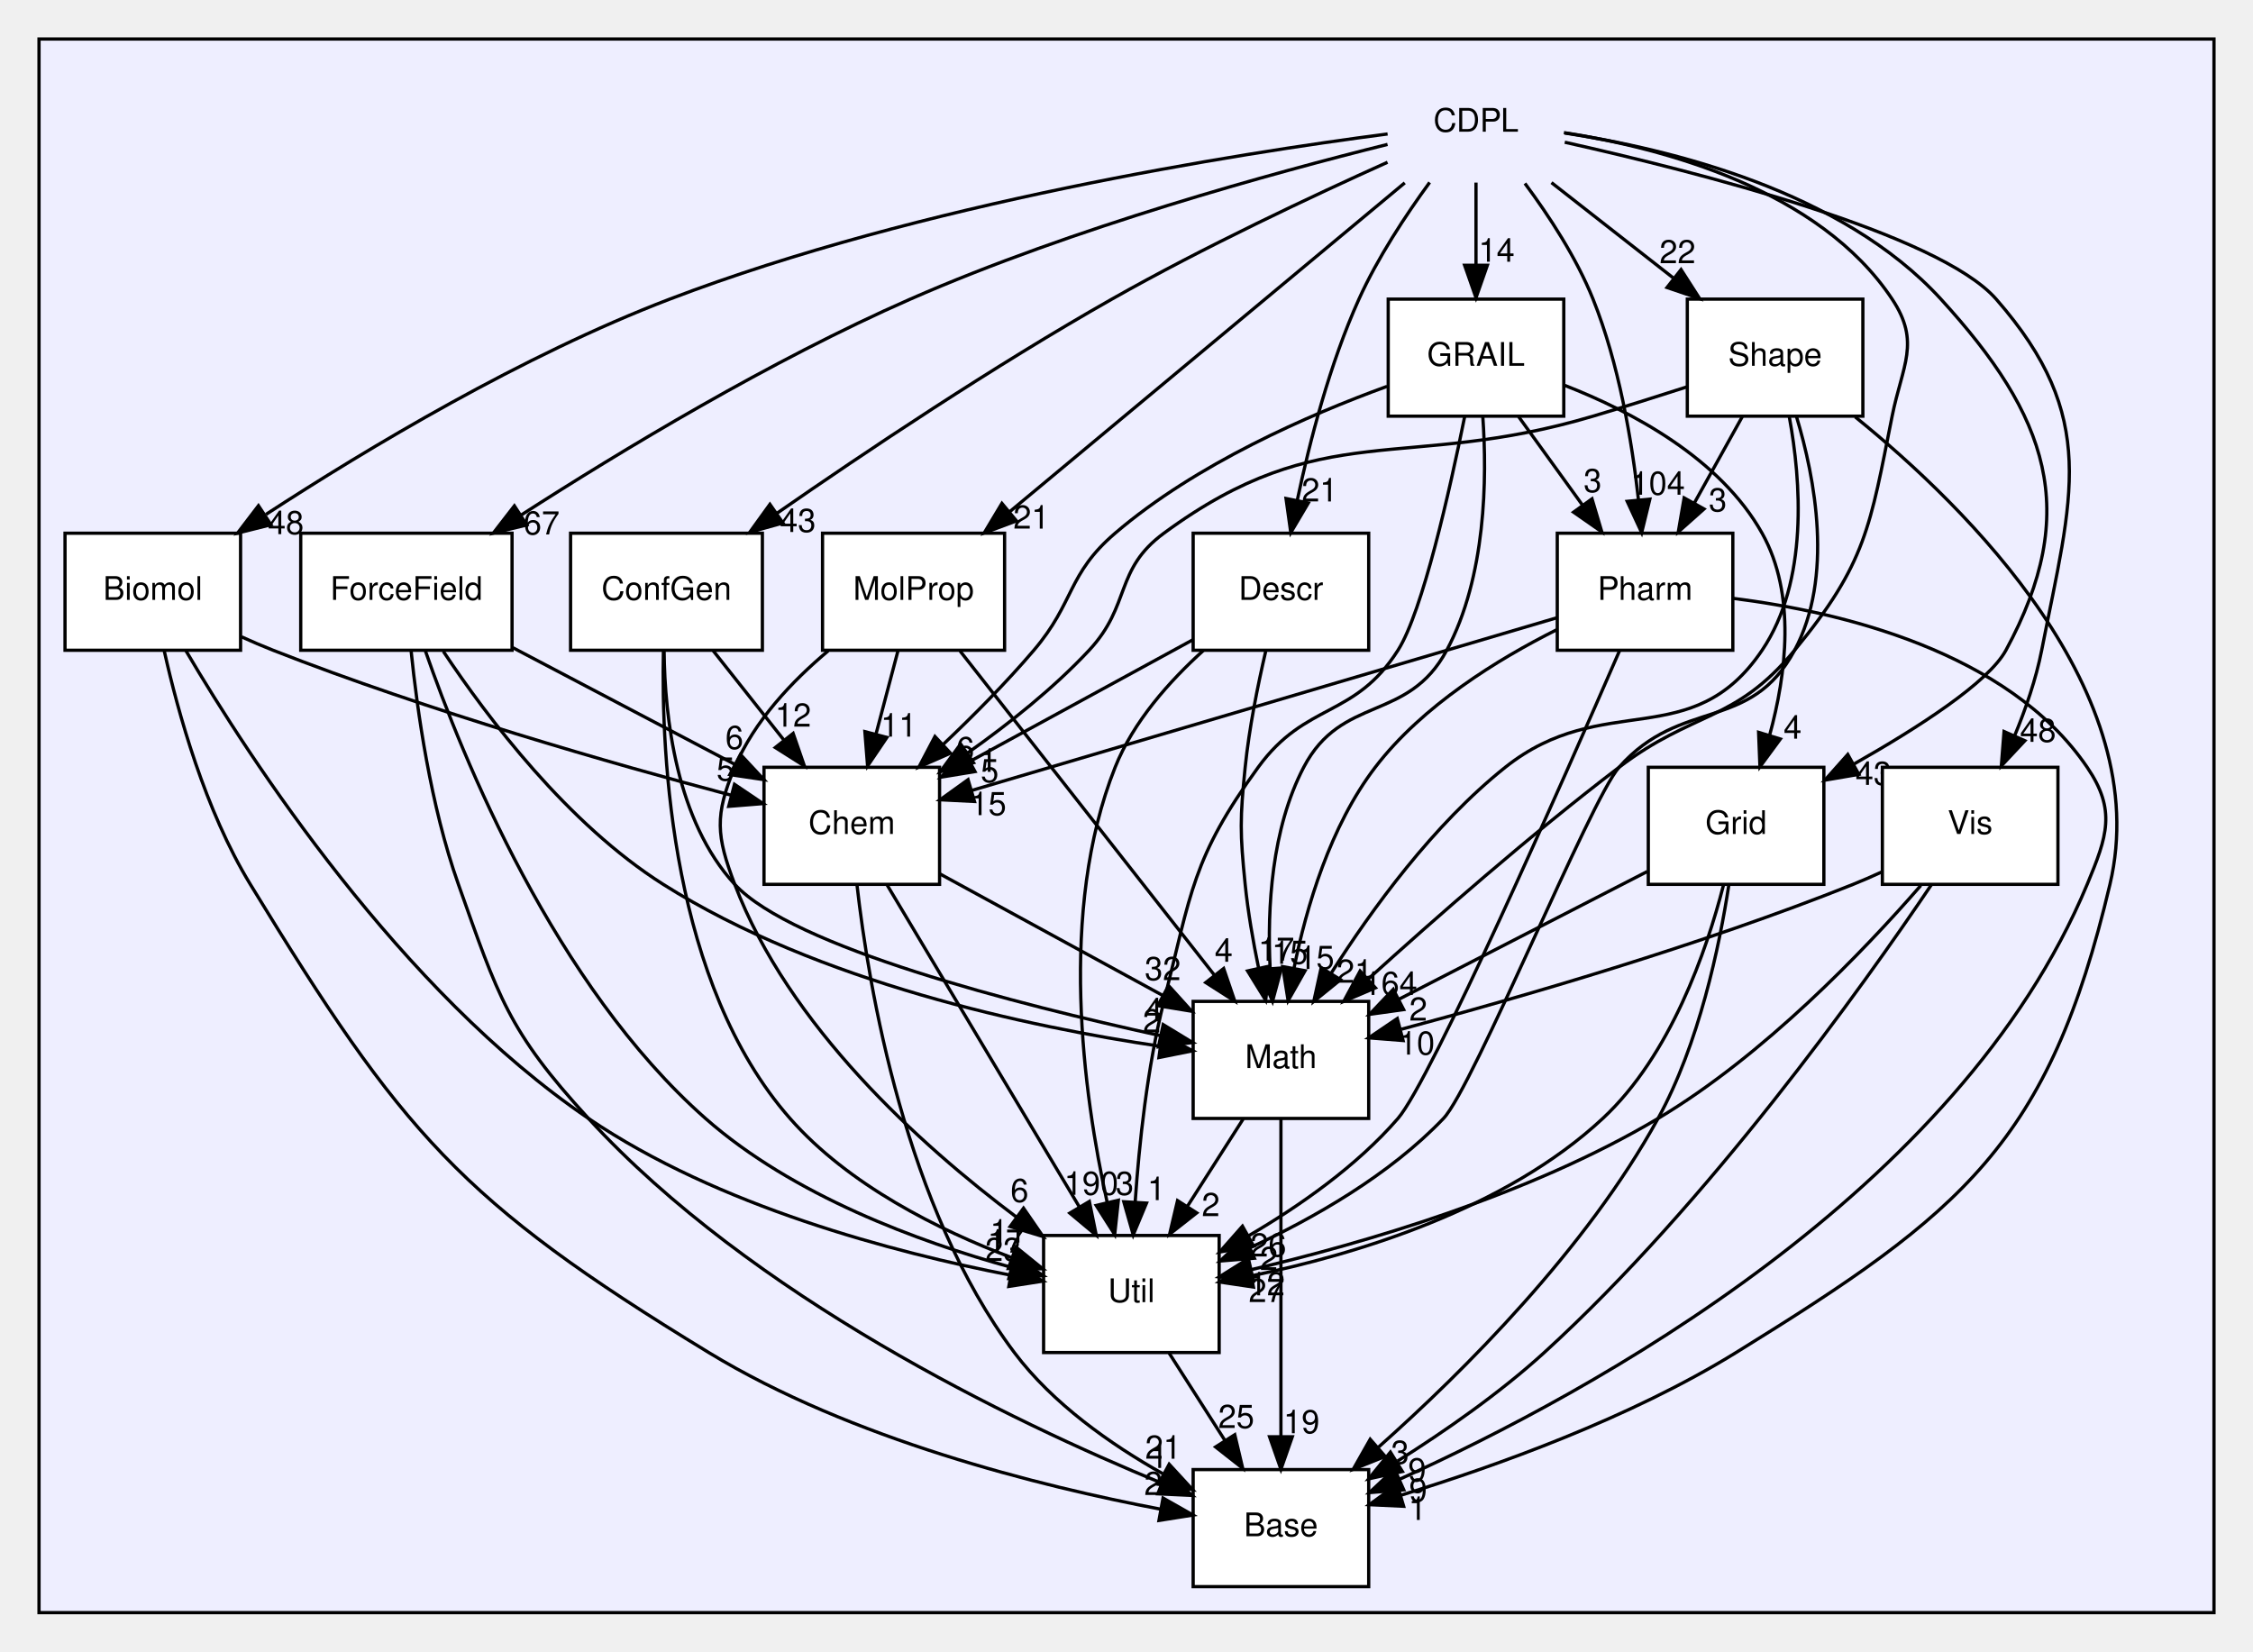
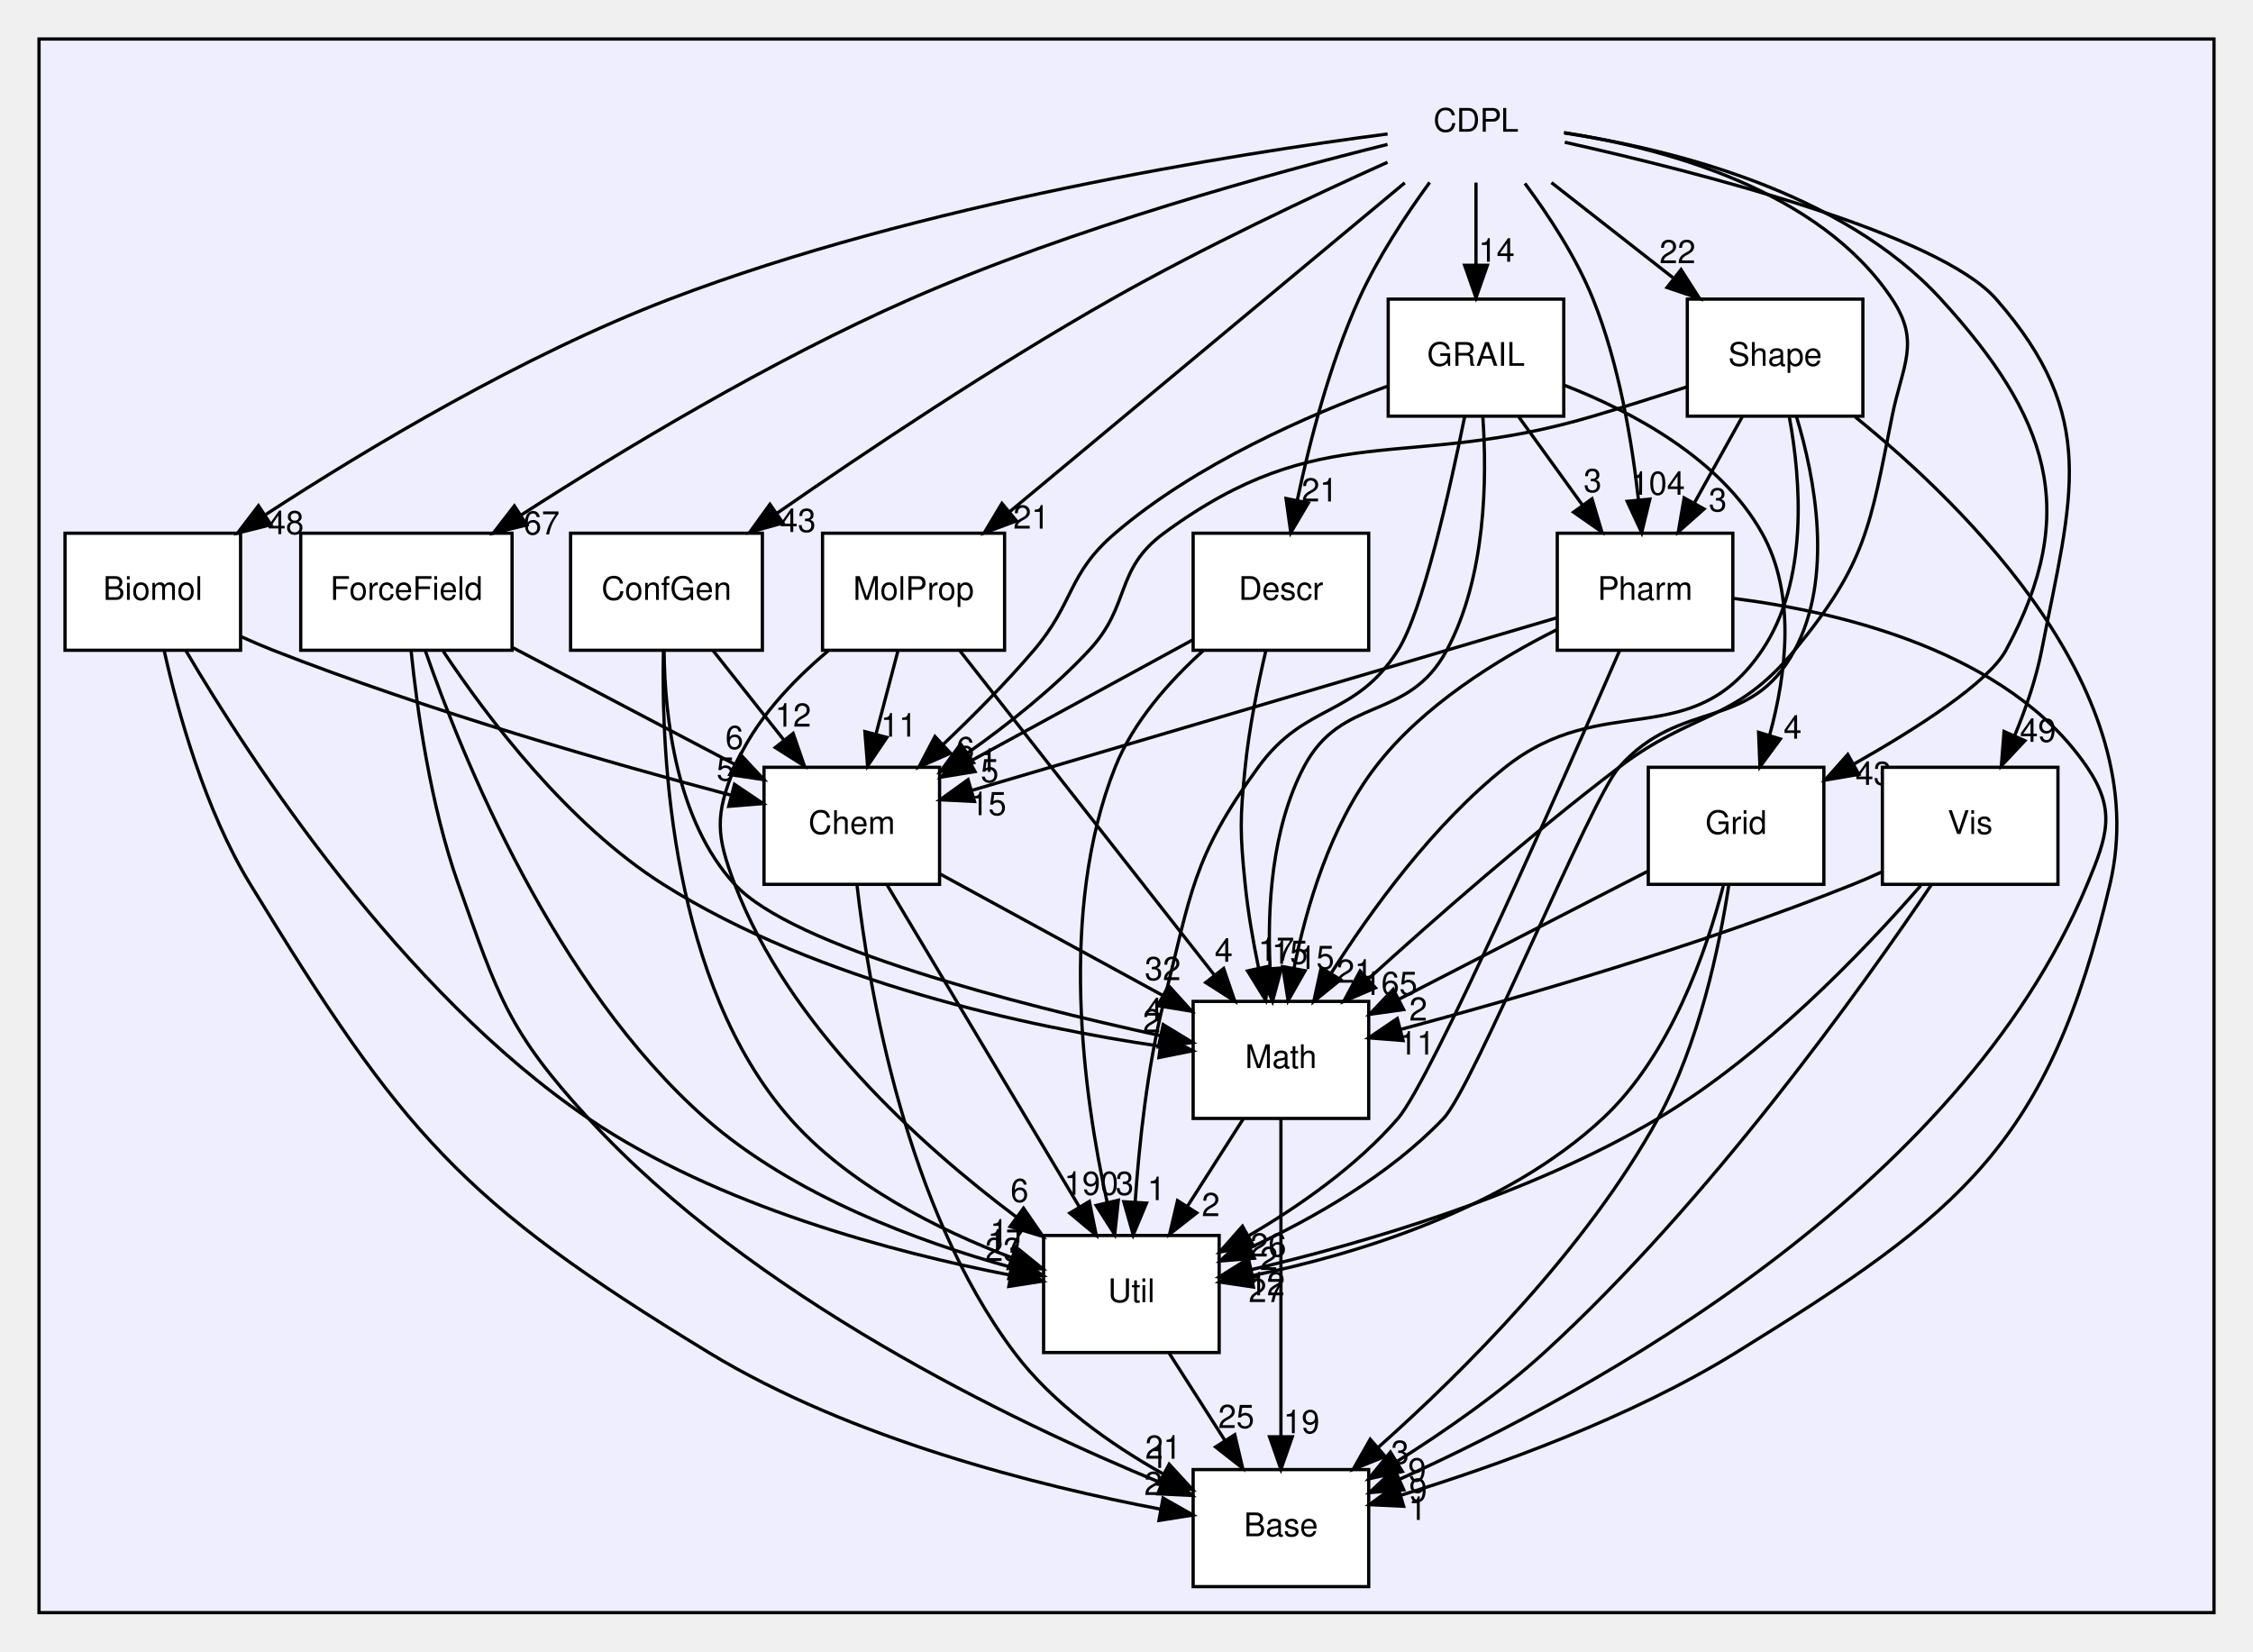
<svg xmlns="http://www.w3.org/2000/svg" xmlns:xlink="http://www.w3.org/1999/xlink" width="693pt" height="508pt" viewBox="0.00 0.00 693.00 508.00">
  <g id="graph0" class="graph" transform="scale(1 1) rotate(0) translate(4 504)">
    <g id="clust1" class="cluster">
      <g id="a_clust1">
        <a xlink:href="dir_d9e3ca1242923a0f3e299c3c2535cd81.html" target="_top">
          <polygon fill="#eeeeff" stroke="#000000" points="8,-8 8,-492 677,-492 677,-8 8,-8" />
        </a>
      </g>
    </g>
    <g id="node1" class="node">
      <text text-anchor="middle" x="450" y="-463.5" font-family="Helvetica,sans-Serif" font-size="10.00" fill="#000000">CDPL</text>
    </g>
    <g id="node3" class="node">
      <g id="a_node3">
        <a xlink:href="dir_7be3ff201f5f76b5f31a7c277c66fc66.html" target="_top" xlink:title="Biomol">
          <polygon fill="#ffffff" stroke="#000000" points="70,-340 16,-340 16,-304 70,-304 70,-340" />
          <text text-anchor="middle" x="43" y="-319.5" font-family="Helvetica,sans-Serif" font-size="10.00" fill="#000000">Biomol</text>
        </a>
      </g>
    </g>
    <g id="edge16" class="edge">
      <path fill="none" stroke="#000000" d="M422.812,-462.8C376.344,-456.739 279.186,-441.471 202,-412 156.824,-394.751 109.067,-366.129 77.824,-345.796" />
      <polygon fill="#000000" stroke="#000000" points="79.35,-342.611 69.073,-340.036 75.501,-348.458 79.35,-342.611" />
      <g id="a_edge16-headlabel">
        <a xlink:href="dir_000000_000006.html" target="_top" xlink:title="48">
          <text text-anchor="middle" x="83.913" y="-339.715" font-family="Helvetica,sans-Serif" font-size="10.00" fill="#000000">48</text>
        </a>
      </g>
    </g>
    <g id="node5" class="node">
      <g id="a_node5">
        <a xlink:href="dir_f4689c5d160d8a5c625e00746131db23.html" target="_top" xlink:title="ConfGen">
          <polygon fill="#ffffff" stroke="#000000" points="230.5,-340 171.5,-340 171.5,-304 230.5,-304 230.5,-340" />
          <text text-anchor="middle" x="201" y="-319.5" font-family="Helvetica,sans-Serif" font-size="10.00" fill="#000000">ConfGen</text>
        </a>
      </g>
    </g>
    <g id="edge17" class="edge">
      <path fill="none" stroke="#000000" d="M422.787,-454.099C399.785,-443.752 366.176,-427.955 338,-412 301.801,-391.502 262.273,-365.068 235.02,-346.161" />
      <polygon fill="#000000" stroke="#000000" points="236.827,-343.154 226.623,-340.304 232.822,-348.895 236.827,-343.154" />
      <g id="a_edge17-headlabel">
        <a xlink:href="dir_000000_000007.html" target="_top" xlink:title="43">
          <text text-anchor="middle" x="241.399" y="-340.382" font-family="Helvetica,sans-Serif" font-size="10.00" fill="#000000">43</text>
        </a>
      </g>
    </g>
    <g id="node6" class="node">
      <g id="a_node6">
        <a xlink:href="dir_e745a1d3abba6038f68bb4cb91ac9212.html" target="_top" xlink:title="Descr">
          <polygon fill="#ffffff" stroke="#000000" points="417,-340 363,-340 363,-304 417,-304 417,-340" />
          <text text-anchor="middle" x="390" y="-319.5" font-family="Helvetica,sans-Serif" font-size="10.00" fill="#000000">Descr</text>
        </a>
      </g>
    </g>
    <g id="edge15" class="edge">
      <path fill="none" stroke="#000000" d="M435.744,-447.89C428.378,-437.8 419.752,-424.733 414,-412 405.04,-392.166 398.868,-368.312 395.029,-350.146" />
      <polygon fill="#000000" stroke="#000000" points="398.429,-349.3 393.034,-340.181 391.565,-350.673 398.429,-349.3" />
      <g id="a_edge15-headlabel">
        <a xlink:href="dir_000000_000008.html" target="_top" xlink:title="21">
          <text text-anchor="middle" x="401.918" y="-349.767" font-family="Helvetica,sans-Serif" font-size="10.00" fill="#000000">21</text>
        </a>
      </g>
    </g>
    <g id="node7" class="node">
      <g id="a_node7">
        <a xlink:href="dir_f85293c44cb7dbf0b9661f2bdcd7f1cd.html" target="_top" xlink:title="ForceField">
          <polygon fill="#ffffff" stroke="#000000" points="153.5,-340 88.5,-340 88.5,-304 153.5,-304 153.5,-340" />
          <text text-anchor="middle" x="121" y="-319.5" font-family="Helvetica,sans-Serif" font-size="10.00" fill="#000000">ForceField</text>
        </a>
      </g>
    </g>
    <g id="edge19" class="edge">
      <path fill="none" stroke="#000000" d="M422.79,-459.585C387.954,-450.918 326.108,-433.987 276,-412 233.078,-393.166 187.003,-365.337 156.346,-345.618" />
      <polygon fill="#000000" stroke="#000000" points="158.03,-342.539 147.736,-340.032 154.22,-348.411 158.03,-342.539" />
      <g id="a_edge19-headlabel">
        <a xlink:href="dir_000000_000009.html" target="_top" xlink:title="67">
          <text text-anchor="middle" x="162.591" y="-339.613" font-family="Helvetica,sans-Serif" font-size="10.00" fill="#000000">67</text>
        </a>
      </g>
    </g>
    <g id="node8" class="node">
      <g id="a_node8">
        <a xlink:href="dir_63172153952ece9cd58d985c57b76252.html" target="_top" xlink:title="GRAIL">
          <polygon fill="#ffffff" stroke="#000000" points="477,-412 423,-412 423,-376 477,-376 477,-412" />
          <text text-anchor="middle" x="450" y="-391.5" font-family="Helvetica,sans-Serif" font-size="10.00" fill="#000000">GRAIL</text>
        </a>
      </g>
    </g>
    <g id="edge20" class="edge">
      <path fill="none" stroke="#000000" d="M450,-447.831C450,-440.131 450,-430.974 450,-422.417" />
      <polygon fill="#000000" stroke="#000000" points="453.5,-422.413 450,-412.413 446.5,-422.413 453.5,-422.413" />
      <g id="a_edge20-headlabel">
        <a xlink:href="dir_000000_000010.html" target="_top" xlink:title="14">
          <text text-anchor="middle" x="456.339" y="-423.508" font-family="Helvetica,sans-Serif" font-size="10.00" fill="#000000">14</text>
        </a>
      </g>
    </g>
    <g id="node9" class="node">
      <g id="a_node9">
        <a xlink:href="dir_8e68467dd8a3f99c322490b7fb276a25.html" target="_top" xlink:title="Grid">
          <polygon fill="#ffffff" stroke="#000000" points="557,-268 503,-268 503,-232 557,-232 557,-268" />
          <text text-anchor="middle" x="530" y="-247.5" font-family="Helvetica,sans-Serif" font-size="10.00" fill="#000000">Grid</text>
        </a>
      </g>
    </g>
    <g id="edge14" class="edge">
      <path fill="none" stroke="#000000" d="M477.269,-463.088C509.494,-458.19 562.569,-445.305 593,-412 625.928,-375.962 636.275,-346.91 613,-304 607.634,-294.106 586.041,-280.205 566.226,-268.986" />
      <polygon fill="#000000" stroke="#000000" points="567.755,-265.831 557.312,-264.043 564.36,-271.953 567.755,-265.831" />
      <g id="a_edge14-headlabel">
        <a xlink:href="dir_000000_000011.html" target="_top" xlink:title="43">
          <text text-anchor="middle" x="572.275" y="-262.591" font-family="Helvetica,sans-Serif" font-size="10.00" fill="#000000">43</text>
        </a>
      </g>
    </g>
    <g id="node10" class="node">
      <g id="a_node10">
        <a xlink:href="dir_a11e439900186475800e797c0fd0ac6b.html" target="_top" xlink:title="Math">
          <polygon fill="#ffffff" stroke="#000000" points="417,-196 363,-196 363,-160 417,-160 417,-196" />
          <text text-anchor="middle" x="390" y="-175.5" font-family="Helvetica,sans-Serif" font-size="10.00" fill="#000000">Math</text>
        </a>
      </g>
    </g>
    <g id="edge18" class="edge">
      <path fill="none" stroke="#000000" d="M477.035,-463.213C507.474,-458.469 555.598,-445.764 578,-412 586.846,-398.668 581.138,-391.689 578,-376 571.201,-342.007 570.034,-330.763 548,-304 529.666,-281.732 516.951,-285.472 494,-268 466.709,-247.224 437.299,-221.426 416.742,-202.784" />
      <polygon fill="#000000" stroke="#000000" points="419.067,-200.167 409.319,-196.015 414.35,-205.339 419.067,-200.167" />
      <g id="a_edge18-headlabel">
-         <a xlink:href="dir_000000_000001.html" target="_top" xlink:title="164">
-           <text text-anchor="middle" x="423.636" y="-197.991" font-family="Helvetica,sans-Serif" font-size="10.00" fill="#000000">164</text>
+         <a xlink:href="dir_000000_000001.html" target="_top" xlink:title="165">
+           <text text-anchor="middle" x="423.636" y="-197.991" font-family="Helvetica,sans-Serif" font-size="10.00" fill="#000000">165</text>
        </a>
      </g>
    </g>
    <g id="node11" class="node">
      <g id="a_node11">
        <a xlink:href="dir_800d7d48dc6ea121393d52928155436d.html" target="_top" xlink:title="MolProp">
          <polygon fill="#ffffff" stroke="#000000" points="305,-340 249,-340 249,-304 305,-304 305,-340" />
          <text text-anchor="middle" x="277" y="-319.5" font-family="Helvetica,sans-Serif" font-size="10.00" fill="#000000">MolProp</text>
        </a>
      </g>
    </g>
    <g id="edge13" class="edge">
      <path fill="none" stroke="#000000" d="M428.089,-447.762C397.282,-422.119 341.079,-375.337 306.586,-346.626" />
      <polygon fill="#000000" stroke="#000000" points="308.658,-343.797 298.733,-340.09 304.179,-349.177 308.658,-343.797" />
      <g id="a_edge13-headlabel">
        <a xlink:href="dir_000000_000012.html" target="_top" xlink:title="21">
          <text text-anchor="middle" x="313.237" y="-341.414" font-family="Helvetica,sans-Serif" font-size="10.00" fill="#000000">21</text>
        </a>
      </g>
    </g>
    <g id="node12" class="node">
      <g id="a_node12">
        <a xlink:href="dir_5e8c3cb997677a4f5ba873b3f390ab24.html" target="_top" xlink:title="Pharm">
          <polygon fill="#ffffff" stroke="#000000" points="529,-340 475,-340 475,-304 529,-304 529,-340" />
          <text text-anchor="middle" x="502" y="-319.5" font-family="Helvetica,sans-Serif" font-size="10.00" fill="#000000">Pharm</text>
        </a>
      </g>
    </g>
    <g id="edge22" class="edge">
      <path fill="none" stroke="#000000" d="M465.053,-447.587C472.46,-437.618 480.876,-424.755 486,-412 493.962,-392.18 497.974,-368.325 499.989,-350.156" />
      <polygon fill="#000000" stroke="#000000" points="503.474,-350.48 500.96,-340.188 496.507,-349.802 503.474,-350.48" />
      <g id="a_edge22-headlabel">
        <a xlink:href="dir_000000_000013.html" target="_top" xlink:title="104">
          <text text-anchor="middle" x="505.952" y="-351.833" font-family="Helvetica,sans-Serif" font-size="10.00" fill="#000000">104</text>
        </a>
      </g>
    </g>
    <g id="node13" class="node">
      <g id="a_node13">
        <a xlink:href="dir_e60b3667286dd230b98f983f5ace3d9d.html" target="_top" xlink:title="Shape">
          <polygon fill="#ffffff" stroke="#000000" points="569,-412 515,-412 515,-376 569,-376 569,-412" />
          <text text-anchor="middle" x="542" y="-391.5" font-family="Helvetica,sans-Serif" font-size="10.00" fill="#000000">Shape</text>
        </a>
      </g>
    </g>
    <g id="edge23" class="edge">
      <path fill="none" stroke="#000000" d="M473.216,-447.831C484.547,-438.963 498.346,-428.164 510.603,-418.572" />
      <polygon fill="#000000" stroke="#000000" points="513.074,-421.082 518.792,-412.163 508.76,-415.57 513.074,-421.082" />
      <g id="a_edge23-headlabel">
        <a xlink:href="dir_000000_000003.html" target="_top" xlink:title="22">
          <text text-anchor="middle" x="511.993" y="-423.034" font-family="Helvetica,sans-Serif" font-size="10.00" fill="#000000">22</text>
        </a>
      </g>
    </g>
    <g id="node15" class="node">
      <g id="a_node15">
        <a xlink:href="dir_b9a637619b35b55caadfa6a29882b4cd.html" target="_top" xlink:title="Vis">
          <polygon fill="#ffffff" stroke="#000000" points="629,-268 575,-268 575,-232 629,-232 629,-268" />
          <text text-anchor="middle" x="602" y="-247.5" font-family="Helvetica,sans-Serif" font-size="10.00" fill="#000000">Vis</text>
        </a>
      </g>
    </g>
    <g id="edge21" class="edge">
      <path fill="none" stroke="#000000" d="M477.303,-460.257C518.167,-451.109 592.339,-432.191 610,-412 641.867,-375.569 633.304,-351.499 624,-304 622.266,-295.146 619.072,-285.912 615.646,-277.635" />
      <polygon fill="#000000" stroke="#000000" points="618.828,-276.177 611.591,-268.44 612.424,-279.002 618.828,-276.177" />
      <g id="a_edge21-headlabel">
-         <a xlink:href="dir_000000_000002.html" target="_top" xlink:title="48">
-           <text text-anchor="middle" x="622.877" y="-275.82" font-family="Helvetica,sans-Serif" font-size="10.00" fill="#000000">48</text>
+         <a xlink:href="dir_000000_000002.html" target="_top" xlink:title="49">
+           <text text-anchor="middle" x="622.877" y="-275.82" font-family="Helvetica,sans-Serif" font-size="10.00" fill="#000000">49</text>
        </a>
      </g>
    </g>
    <g id="node2" class="node">
      <g id="a_node2">
        <a xlink:href="dir_7ca0558073eba65288e02324c8ceb8f8.html" target="_top" xlink:title="Base">
          <polygon fill="#ffffff" stroke="#000000" points="417,-52 363,-52 363,-16 417,-16 417,-52" />
          <text text-anchor="middle" x="390" y="-31.5" font-family="Helvetica,sans-Serif" font-size="10.00" fill="#000000">Base</text>
        </a>
      </g>
    </g>
    <g id="edge10" class="edge">
      <path fill="none" stroke="#000000" d="M46.539,-303.718C50.773,-284.763 59.092,-254.77 73,-232 119.689,-155.559 137.489,-134.574 214,-88 257.796,-61.34 315.813,-46.888 353.032,-39.813" />
      <polygon fill="#000000" stroke="#000000" points="353.737,-43.242 362.949,-38.009 352.484,-36.355 353.737,-43.242" />
      <g id="a_edge10-headlabel">
        <a xlink:href="dir_000006_000005.html" target="_top" xlink:title="2">
          <text text-anchor="middle" x="350.708" y="-44.179" font-family="Helvetica,sans-Serif" font-size="10.00" fill="#000000">2</text>
        </a>
      </g>
    </g>
    <g id="node4" class="node">
      <g id="a_node4">
        <a xlink:href="dir_2821c7f3ff716b7357153e2284349b47.html" target="_top" xlink:title="Chem">
          <polygon fill="#ffffff" stroke="#000000" points="285,-268 231,-268 231,-232 285,-232 285,-268" />
          <text text-anchor="middle" x="258" y="-247.5" font-family="Helvetica,sans-Serif" font-size="10.00" fill="#000000">Chem</text>
        </a>
      </g>
    </g>
    <g id="edge11" class="edge">
      <path fill="none" stroke="#000000" d="M70.263,-308.14C73.512,-306.667 76.808,-305.252 80,-304 127.68,-285.305 184.596,-269.05 221.007,-259.385" />
      <polygon fill="#000000" stroke="#000000" points="221.925,-262.763 230.708,-256.838 220.147,-255.992 221.925,-262.763" />
      <g id="a_edge11-headlabel">
        <a xlink:href="dir_000006_000004.html" target="_top" xlink:title="5">
          <text text-anchor="middle" x="219.17" y="-263.922" font-family="Helvetica,sans-Serif" font-size="10.00" fill="#000000">5</text>
        </a>
      </g>
    </g>
    <g id="node14" class="node">
      <g id="a_node14">
        <a xlink:href="dir_c592efebd7ac9eb7f4dce0afc29c639f.html" target="_top" xlink:title="Util">
          <polygon fill="#ffffff" stroke="#000000" points="371,-124 317,-124 317,-88 371,-88 371,-124" />
          <text text-anchor="middle" x="344" y="-103.5" font-family="Helvetica,sans-Serif" font-size="10.00" fill="#000000">Util</text>
        </a>
      </g>
    </g>
    <g id="edge12" class="edge">
      <path fill="none" stroke="#000000" d="M53.218,-303.805C72.873,-270.429 119.163,-199.249 177,-160 216.815,-132.981 271.054,-118.748 306.772,-111.808" />
      <polygon fill="#000000" stroke="#000000" points="307.579,-115.218 316.777,-109.961 306.308,-108.335 307.579,-115.218" />
      <g id="a_edge12-headlabel">
        <a xlink:href="dir_000006_000014.html" target="_top" xlink:title="23">
          <text text-anchor="middle" x="304.559" y="-116.163" font-family="Helvetica,sans-Serif" font-size="10.00" fill="#000000">23</text>
        </a>
      </g>
    </g>
    <g id="edge24" class="edge">
      <path fill="none" stroke="#000000" d="M259.59,-231.915C263.206,-199.943 274.515,-132.609 308,-88 319.805,-72.274 337.621,-59.755 353.635,-50.747" />
      <polygon fill="#000000" stroke="#000000" points="355.626,-53.652 362.796,-45.851 352.327,-47.478 355.626,-53.652" />
      <g id="a_edge24-headlabel">
        <a xlink:href="dir_000004_000005.html" target="_top" xlink:title="21">
          <text text-anchor="middle" x="353.794" y="-55.35" font-family="Helvetica,sans-Serif" font-size="10.00" fill="#000000">21</text>
        </a>
      </g>
    </g>
    <g id="edge25" class="edge">
      <path fill="none" stroke="#000000" d="M285.031,-235.256C304.83,-224.456 331.919,-209.68 353.619,-197.844" />
      <polygon fill="#000000" stroke="#000000" points="355.449,-200.833 362.552,-192.972 352.097,-194.688 355.449,-200.833" />
      <g id="a_edge25-headlabel">
        <a xlink:href="dir_000004_000001.html" target="_top" xlink:title="32">
          <text text-anchor="middle" x="353.653" y="-202.547" font-family="Helvetica,sans-Serif" font-size="10.00" fill="#000000">32</text>
        </a>
      </g>
    </g>
    <g id="edge26" class="edge">
      <path fill="none" stroke="#000000" d="M268.892,-231.762C283.819,-206.768 310.739,-161.692 327.97,-132.841" />
      <polygon fill="#000000" stroke="#000000" points="331.074,-134.47 333.197,-124.09 325.064,-130.881 331.074,-134.47" />
      <g id="a_edge26-headlabel">
        <a xlink:href="dir_000004_000014.html" target="_top" xlink:title="190">
          <text text-anchor="middle" x="331.668" y="-136.512" font-family="Helvetica,sans-Serif" font-size="10.00" fill="#000000">190</text>
        </a>
      </g>
    </g>
    <g id="edge27" class="edge">
      <path fill="none" stroke="#000000" d="M215.383,-303.831C221.949,-295.539 229.851,-285.557 237.058,-276.453" />
      <polygon fill="#000000" stroke="#000000" points="239.96,-278.426 243.423,-268.413 234.472,-274.081 239.96,-278.426" />
      <g id="a_edge27-headlabel">
        <a xlink:href="dir_000007_000004.html" target="_top" xlink:title="12">
          <text text-anchor="middle" x="239.955" y="-280.507" font-family="Helvetica,sans-Serif" font-size="10.00" fill="#000000">12</text>
        </a>
      </g>
    </g>
    <g id="edge28" class="edge">
      <path fill="none" stroke="#000000" d="M200.27,-303.713C200.48,-283.615 203.952,-251.587 222,-232 239.778,-212.706 308.963,-195.058 352.813,-185.49" />
      <polygon fill="#000000" stroke="#000000" points="353.785,-188.862 362.832,-183.348 352.321,-182.016 353.785,-188.862" />
      <g id="a_edge28-headlabel">
        <a xlink:href="dir_000007_000001.html" target="_top" xlink:title="4">
          <text text-anchor="middle" x="350.863" y="-189.89" font-family="Helvetica,sans-Serif" font-size="10.00" fill="#000000">4</text>
        </a>
      </g>
    </g>
    <g id="edge29" class="edge">
      <path fill="none" stroke="#000000" d="M200.059,-303.987C199.347,-271.222 202.569,-201.44 239,-160 257.038,-139.482 284.754,-125.691 307.181,-117.185" />
      <polygon fill="#000000" stroke="#000000" points="308.514,-120.426 316.742,-113.751 306.147,-113.838 308.514,-120.426" />
      <g id="a_edge29-headlabel">
        <a xlink:href="dir_000007_000014.html" target="_top" xlink:title="11">
          <text text-anchor="middle" x="306.09" y="-121.813" font-family="Helvetica,sans-Serif" font-size="10.00" fill="#000000">11</text>
        </a>
      </g>
    </g>
    <g id="edge7" class="edge">
      <path fill="none" stroke="#000000" d="M362.969,-307.256C343.17,-296.456 316.081,-281.68 294.381,-269.844" />
      <polygon fill="#000000" stroke="#000000" points="295.903,-266.688 285.448,-264.972 292.551,-272.833 295.903,-266.688" />
      <g id="a_edge7-headlabel">
        <a xlink:href="dir_000008_000004.html" target="_top" xlink:title="5">
          <text text-anchor="middle" x="300.418" y="-263.416" font-family="Helvetica,sans-Serif" font-size="10.00" fill="#000000">5</text>
        </a>
      </g>
    </g>
    <g id="edge8" class="edge">
      <path fill="none" stroke="#000000" d="M385.307,-303.646C382.893,-293.263 380.209,-279.994 379,-268 377.395,-252.081 377.395,-247.919 379,-232 379.85,-223.566 381.429,-214.503 383.131,-206.255" />
      <polygon fill="#000000" stroke="#000000" points="386.579,-206.872 385.307,-196.354 379.742,-205.37 386.579,-206.872" />
      <g id="a_edge8-headlabel">
        <a xlink:href="dir_000008_000001.html" target="_top" xlink:title="17">
          <text text-anchor="middle" x="388.581" y="-208.492" font-family="Helvetica,sans-Serif" font-size="10.00" fill="#000000">17</text>
        </a>
      </g>
    </g>
    <g id="edge9" class="edge">
      <path fill="none" stroke="#000000" d="M366.151,-303.928C355.706,-294.504 344.574,-282.02 339,-268 321.458,-223.879 329.214,-167.539 336.539,-134.257" />
      <polygon fill="#000000" stroke="#000000" points="339.997,-134.841 338.869,-124.306 333.181,-133.244 339.997,-134.841" />
      <g id="a_edge9-headlabel">
        <a xlink:href="dir_000008_000014.html" target="_top" xlink:title="3">
          <text text-anchor="middle" x="341.942" y="-136.488" font-family="Helvetica,sans-Serif" font-size="10.00" fill="#000000">3</text>
        </a>
      </g>
    </g>
    <g id="edge32" class="edge">
      <path fill="none" stroke="#000000" d="M122.439,-303.963C124.32,-285.465 128.443,-256.075 137,-232 149.26,-197.507 152.241,-186.964 177,-160 227.325,-105.193 307.039,-66.876 353.348,-47.821" />
      <polygon fill="#000000" stroke="#000000" points="354.736,-51.035 362.7,-44.048 352.117,-44.543 354.736,-51.035" />
      <g id="a_edge32-headlabel">
        <a xlink:href="dir_000009_000005.html" target="_top" xlink:title="1">
          <text text-anchor="middle" x="352.464" y="-52.513" font-family="Helvetica,sans-Serif" font-size="10.00" fill="#000000">1</text>
        </a>
      </g>
    </g>
    <g id="edge33" class="edge">
      <path fill="none" stroke="#000000" d="M153.815,-304.754C174.364,-293.955 200.857,-280.031 221.985,-268.928" />
      <polygon fill="#000000" stroke="#000000" points="223.752,-271.953 230.975,-264.203 220.495,-265.757 223.752,-271.953" />
      <g id="a_edge33-headlabel">
        <a xlink:href="dir_000009_000004.html" target="_top" xlink:title="6">
          <text text-anchor="middle" x="221.891" y="-273.639" font-family="Helvetica,sans-Serif" font-size="10.00" fill="#000000">6</text>
        </a>
      </g>
    </g>
    <g id="edge34" class="edge">
      <path fill="none" stroke="#000000" d="M132.364,-303.656C145.974,-283.198 170.651,-250.55 200,-232 247.733,-201.83 312.67,-188.131 352.93,-182.195" />
      <polygon fill="#000000" stroke="#000000" points="353.433,-185.659 362.856,-180.816 352.469,-178.726 353.433,-185.659" />
      <g id="a_edge34-headlabel">
        <a xlink:href="dir_000009_000001.html" target="_top" xlink:title="2">
          <text text-anchor="middle" x="350.263" y="-186.466" font-family="Helvetica,sans-Serif" font-size="10.00" fill="#000000">2</text>
        </a>
      </g>
    </g>
    <g id="edge35" class="edge">
      <path fill="none" stroke="#000000" d="M126.82,-303.874C138.258,-270.926 166.664,-200.858 213,-160 239.868,-136.309 278.555,-122.098 306.923,-114.247" />
      <polygon fill="#000000" stroke="#000000" points="308.083,-117.561 316.866,-111.637 306.305,-110.791 308.083,-117.561" />
      <g id="a_edge35-headlabel">
        <a xlink:href="dir_000009_000014.html" target="_top" xlink:title="17">
          <text text-anchor="middle" x="305.327" y="-118.72" font-family="Helvetica,sans-Serif" font-size="10.00" fill="#000000">17</text>
        </a>
      </g>
    </g>
    <g id="edge37" class="edge">
      <path fill="none" stroke="#000000" d="M422.646,-385.168C398.687,-376.452 363.902,-361.33 339,-340 324.206,-327.328 326.628,-318.832 314,-304 305.518,-294.038 295.437,-283.882 286.181,-275.107" />
      <polygon fill="#000000" stroke="#000000" points="288.356,-272.349 278.653,-268.094 283.584,-277.471 288.356,-272.349" />
      <g id="a_edge37-headlabel">
        <a xlink:href="dir_000010_000004.html" target="_top" xlink:title="6">
          <text text-anchor="middle" x="292.921" y="-270.222" font-family="Helvetica,sans-Serif" font-size="10.00" fill="#000000">6</text>
        </a>
      </g>
    </g>
    <g id="edge36" class="edge">
      <path fill="none" stroke="#000000" d="M477.277,-385.473C498.026,-377.386 525.132,-362.994 538,-340 548.536,-321.174 545.442,-296.6 540.323,-277.888" />
      <polygon fill="#000000" stroke="#000000" points="543.621,-276.704 537.344,-268.169 536.928,-278.756 543.621,-276.704" />
      <g id="a_edge36-headlabel">
        <a xlink:href="dir_000010_000011.html" target="_top" xlink:title="4">
          <text text-anchor="middle" x="547.389" y="-276.809" font-family="Helvetica,sans-Serif" font-size="10.00" fill="#000000">4</text>
        </a>
      </g>
    </g>
    <g id="edge38" class="edge">
      <path fill="none" stroke="#000000" d="M452.09,-375.927C453.44,-356.875 453.099,-326.555 441,-304 429.056,-281.734 408.698,-290.396 397,-268 387.113,-249.072 385.768,-224.796 386.673,-206.228" />
      <polygon fill="#000000" stroke="#000000" points="390.179,-206.267 387.418,-196.038 383.198,-205.756 390.179,-206.267" />
      <g id="a_edge38-headlabel">
        <a xlink:href="dir_000010_000001.html" target="_top" xlink:title="15">
          <text text-anchor="middle" x="392.749" y="-207.559" font-family="Helvetica,sans-Serif" font-size="10.00" fill="#000000">15</text>
        </a>
      </g>
    </g>
    <g id="edge39" class="edge">
      <path fill="none" stroke="#000000" d="M463.122,-375.831C469.05,-367.623 476.173,-357.761 482.693,-348.732" />
      <polygon fill="#000000" stroke="#000000" points="485.684,-350.569 488.702,-340.413 480.009,-346.471 485.684,-350.569" />
      <g id="a_edge39-headlabel">
        <a xlink:href="dir_000010_000013.html" target="_top" xlink:title="3">
          <text text-anchor="middle" x="485.881" y="-352.646" font-family="Helvetica,sans-Serif" font-size="10.00" fill="#000000">3</text>
        </a>
      </g>
    </g>
    <g id="edge40" class="edge">
      <path fill="none" stroke="#000000" d="M446.517,-375.866C441.93,-353.179 433.559,-315.866 426,-304 412.609,-282.978 397.651,-288.164 383,-268 362.722,-240.091 362.427,-229.453 354,-196 348.887,-175.705 346.388,-152.18 345.166,-134.272" />
      <polygon fill="#000000" stroke="#000000" points="348.654,-133.963 344.572,-124.186 341.666,-134.375 348.654,-133.963" />
      <g id="a_edge40-headlabel">
        <a xlink:href="dir_000010_000014.html" target="_top" xlink:title="1">
          <text text-anchor="middle" x="351.7" y="-134.884" font-family="Helvetica,sans-Serif" font-size="10.00" fill="#000000">1</text>
        </a>
      </g>
    </g>
    <g id="edge4" class="edge">
      <path fill="none" stroke="#000000" d="M527.771,-231.795C524.874,-212.902 518.614,-182.96 506,-160 483.944,-119.851 446.423,-82.392 420.039,-58.927" />
      <polygon fill="#000000" stroke="#000000" points="422.07,-56.053 412.238,-52.106 417.462,-61.323 422.07,-56.053" />
      <g id="a_edge4-headlabel">
        <a xlink:href="dir_000011_000005.html" target="_top" xlink:title="3">
          <text text-anchor="middle" x="426.645" y="-53.782" font-family="Helvetica,sans-Serif" font-size="10.00" fill="#000000">3</text>
        </a>
      </g>
    </g>
    <g id="edge5" class="edge">
      <path fill="none" stroke="#000000" d="M502.674,-235.947C480.897,-224.747 450.208,-208.964 426.357,-196.698" />
      <polygon fill="#000000" stroke="#000000" points="427.75,-193.479 417.257,-192.018 424.549,-199.704 427.75,-193.479" />
      <g id="a_edge5-headlabel">
        <a xlink:href="dir_000011_000001.html" target="_top" xlink:title="2">
          <text text-anchor="middle" x="432.246" y="-190.098" font-family="Helvetica,sans-Serif" font-size="10.00" fill="#000000">2</text>
        </a>
      </g>
    </g>
    <g id="edge6" class="edge">
      <path fill="none" stroke="#000000" d="M526.094,-231.653C520.904,-211.502 509.856,-179.426 489,-160 458.936,-131.997 413.038,-118.18 380.957,-111.593" />
      <polygon fill="#000000" stroke="#000000" points="381.545,-108.142 371.065,-109.7 380.229,-115.017 381.545,-108.142" />
      <g id="a_edge6-headlabel">
        <a xlink:href="dir_000011_000014.html" target="_top" xlink:title="27">
          <text text-anchor="middle" x="385.609" y="-103.529" font-family="Helvetica,sans-Serif" font-size="10.00" fill="#000000">27</text>
        </a>
      </g>
    </g>
    <g id="edge30" class="edge">
      <path fill="none" stroke="#000000" d="M390,-159.762C390,-135.201 390,-91.247 390,-62.354" />
      <polygon fill="#000000" stroke="#000000" points="393.5,-62.09 390,-52.09 386.5,-62.09 393.5,-62.09" />
      <g id="a_edge30-headlabel">
        <a xlink:href="dir_000001_000005.html" target="_top" xlink:title="19">
          <text text-anchor="middle" x="396.339" y="-63.184" font-family="Helvetica,sans-Serif" font-size="10.00" fill="#000000">19</text>
        </a>
      </g>
    </g>
    <g id="edge31" class="edge">
      <path fill="none" stroke="#000000" d="M378.392,-159.831C373.202,-151.708 366.977,-141.964 361.257,-133.012" />
      <polygon fill="#000000" stroke="#000000" points="364.097,-130.956 355.764,-124.413 358.199,-134.725 364.097,-130.956" />
      <g id="a_edge31-headlabel">
        <a xlink:href="dir_000001_000014.html" target="_top" xlink:title="2">
          <text text-anchor="middle" x="368.425" y="-129.956" font-family="Helvetica,sans-Serif" font-size="10.00" fill="#000000">2</text>
        </a>
      </g>
    </g>
    <g id="edge1" class="edge">
      <path fill="none" stroke="#000000" d="M272.205,-303.831C270.151,-296.046 267.704,-286.773 265.424,-278.135" />
      <polygon fill="#000000" stroke="#000000" points="268.795,-277.189 262.859,-268.413 262.026,-278.975 268.795,-277.189" />
      <g id="a_edge1-headlabel">
        <a xlink:href="dir_000012_000004.html" target="_top" xlink:title="11">
          <text text-anchor="middle" x="272.457" y="-277.44" font-family="Helvetica,sans-Serif" font-size="10.00" fill="#000000">11</text>
        </a>
      </g>
    </g>
    <g id="edge2" class="edge">
      <path fill="none" stroke="#000000" d="M291.312,-303.762C311.095,-278.552 346.911,-232.91 369.523,-204.095" />
      <polygon fill="#000000" stroke="#000000" points="372.385,-206.117 375.805,-196.09 366.878,-201.796 372.385,-206.117" />
      <g id="a_edge2-headlabel">
        <a xlink:href="dir_000012_000001.html" target="_top" xlink:title="4">
          <text text-anchor="middle" x="372.399" y="-208.198" font-family="Helvetica,sans-Serif" font-size="10.00" fill="#000000">4</text>
        </a>
      </g>
    </g>
    <g id="edge3" class="edge">
      <path fill="none" stroke="#000000" d="M250.744,-303.815C239.658,-294.529 227.954,-282.19 222,-268 215.809,-253.246 216.314,-246.956 222,-232 238.567,-188.424 278.956,-151.903 308.746,-129.584" />
      <polygon fill="#000000" stroke="#000000" points="310.829,-132.397 316.838,-123.671 306.699,-126.745 310.829,-132.397" />
      <g id="a_edge3-headlabel">
        <a xlink:href="dir_000012_000014.html" target="_top" xlink:title="6">
          <text text-anchor="middle" x="309.601" y="-134.31" font-family="Helvetica,sans-Serif" font-size="10.00" fill="#000000">6</text>
        </a>
      </g>
    </g>
    <g id="edge44" class="edge">
      <path fill="none" stroke="#000000" d="M529.236,-319.945C561.423,-315.891 613.671,-303.836 638,-268 646.987,-254.762 644.149,-246.772 638,-232 598.591,-137.322 485.379,-75.647 426.523,-49.036" />
      <polygon fill="#000000" stroke="#000000" points="427.782,-45.766 417.221,-44.918 424.949,-52.167 427.782,-45.766" />
      <g id="a_edge44-headlabel">
        <a xlink:href="dir_000013_000005.html" target="_top" xlink:title="9">
          <text text-anchor="middle" x="432.218" y="-42.125" font-family="Helvetica,sans-Serif" font-size="10.00" fill="#000000">9</text>
        </a>
      </g>
    </g>
    <g id="edge45" class="edge">
      <path fill="none" stroke="#000000" d="M474.955,-314.02C431.077,-301.072 344.31,-275.469 294.834,-260.869" />
      <polygon fill="#000000" stroke="#000000" points="295.747,-257.489 285.166,-258.016 293.766,-264.203 295.747,-257.489" />
      <g id="a_edge45-headlabel">
        <a xlink:href="dir_000013_000004.html" target="_top" xlink:title="15">
          <text text-anchor="middle" x="299.999" y="-253.284" font-family="Helvetica,sans-Serif" font-size="10.00" fill="#000000">15</text>
        </a>
      </g>
    </g>
    <g id="edge46" class="edge">
      <path fill="none" stroke="#000000" d="M474.932,-310.366C456.738,-301.27 433.515,-286.981 419,-268 405.201,-249.956 397.847,-225.123 394.001,-206.113" />
      <polygon fill="#000000" stroke="#000000" points="397.437,-205.444 392.208,-196.23 390.55,-206.695 397.437,-205.444" />
      <g id="a_edge46-headlabel">
        <a xlink:href="dir_000013_000001.html" target="_top" xlink:title="15">
          <text text-anchor="middle" x="400.873" y="-205.974" font-family="Helvetica,sans-Serif" font-size="10.00" fill="#000000">15</text>
        </a>
      </g>
    </g>
    <g id="edge47" class="edge">
      <path fill="none" stroke="#000000" d="M494.14,-303.822C476.835,-264.015 436.167,-171.744 426,-160 413.316,-145.349 395.726,-133.061 380.089,-123.926" />
      <polygon fill="#000000" stroke="#000000" points="381.593,-120.757 371.159,-118.919 378.169,-126.863 381.593,-120.757" />
      <g id="a_edge47-headlabel">
        <a xlink:href="dir_000013_000014.html" target="_top" xlink:title="26">
          <text text-anchor="middle" x="386.118" y="-117.539" font-family="Helvetica,sans-Serif" font-size="10.00" fill="#000000">26</text>
        </a>
      </g>
    </g>
    <g id="edge48" class="edge">
      <path fill="none" stroke="#000000" d="M566.623,-375.784C601.315,-347.697 658.898,-290.873 645,-232 626.182,-152.286 599.671,-131.062 530,-88 497.491,-67.907 456.265,-53.109 426.99,-44.137" />
      <polygon fill="#000000" stroke="#000000" points="427.75,-40.711 417.167,-41.207 425.749,-47.419 427.75,-40.711" />
      <g id="a_edge48-headlabel">
        <a xlink:href="dir_000003_000005.html" target="_top" xlink:title="1">
          <text text-anchor="middle" x="432.006" y="-36.518" font-family="Helvetica,sans-Serif" font-size="10.00" fill="#000000">1</text>
        </a>
      </g>
    </g>
    <g id="edge49" class="edge">
      <path fill="none" stroke="#000000" d="M514.732,-384.965C505.623,-382.019 495.398,-378.791 486,-376 427.706,-358.692 402.983,-376.035 354,-340 338.706,-328.749 343.959,-317.877 331,-304 320.072,-292.298 306.326,-281.382 293.716,-272.47" />
      <polygon fill="#000000" stroke="#000000" points="295.443,-269.41 285.218,-266.635 291.481,-275.181 295.443,-269.41" />
      <g id="a_edge49-headlabel">
        <a xlink:href="dir_000003_000004.html" target="_top" xlink:title="1">
          <text text-anchor="middle" x="300.013" y="-266.604" font-family="Helvetica,sans-Serif" font-size="10.00" fill="#000000">1</text>
        </a>
      </g>
    </g>
    <g id="edge50" class="edge">
      <path fill="none" stroke="#000000" d="M546.382,-375.721C549.957,-356.216 552.352,-325.259 538,-304 516.411,-272.02 489.192,-292.026 459,-268 436.922,-250.432 417.94,-224.33 405.507,-204.754" />
      <polygon fill="#000000" stroke="#000000" points="408.336,-202.675 400.106,-196.004 402.38,-206.352 408.336,-202.675" />
      <g id="a_edge50-headlabel">
        <a xlink:href="dir_000003_000001.html" target="_top" xlink:title="21">
          <text text-anchor="middle" x="412.64" y="-201.742" font-family="Helvetica,sans-Serif" font-size="10.00" fill="#000000">21</text>
        </a>
      </g>
    </g>
    <g id="edge51" class="edge">
      <path fill="none" stroke="#000000" d="M531.906,-375.831C527.44,-367.793 522.092,-358.167 517.162,-349.292" />
      <polygon fill="#000000" stroke="#000000" points="520.146,-347.455 512.23,-340.413 514.027,-350.855 520.146,-347.455" />
      <g id="a_edge51-headlabel">
        <a xlink:href="dir_000003_000013.html" target="_top" xlink:title="3">
          <text text-anchor="middle" x="524.373" y="-346.719" font-family="Helvetica,sans-Serif" font-size="10.00" fill="#000000">3</text>
        </a>
      </g>
    </g>
    <g id="edge52" class="edge">
      <path fill="none" stroke="#000000" d="M548.569,-375.907C554.318,-356.838 560.044,-326.505 548,-304 534.389,-278.569 513.089,-289.624 494,-268 485.121,-257.942 449.253,-169.715 440,-160 423.453,-142.626 400.066,-129.311 380.518,-120.25" />
      <polygon fill="#000000" stroke="#000000" points="381.837,-117.006 371.277,-116.144 378.994,-123.403 381.837,-117.006" />
      <g id="a_edge52-headlabel">
        <a xlink:href="dir_000003_000014.html" target="_top" xlink:title="2">
          <text text-anchor="middle" x="386.274" y="-113.371" font-family="Helvetica,sans-Serif" font-size="10.00" fill="#000000">2</text>
        </a>
      </g>
    </g>
    <g id="edge53" class="edge">
      <path fill="none" stroke="#000000" d="M355.608,-87.831C360.798,-79.708 367.023,-69.964 372.743,-61.012" />
      <polygon fill="#000000" stroke="#000000" points="375.801,-62.725 378.236,-52.413 369.903,-58.956 375.801,-62.725" />
      <g id="a_edge53-headlabel">
        <a xlink:href="dir_000014_000005.html" target="_top" xlink:title="25">
          <text text-anchor="middle" x="376.259" y="-64.782" font-family="Helvetica,sans-Serif" font-size="10.00" fill="#000000">25</text>
        </a>
      </g>
    </g>
    <g id="edge41" class="edge">
      <path fill="none" stroke="#000000" d="M590.157,-231.985C568.842,-200.412 521.51,-134.065 471,-88 457.349,-75.551 440.588,-63.887 425.861,-54.608" />
      <polygon fill="#000000" stroke="#000000" points="427.351,-51.416 417,-49.154 423.681,-57.377 427.351,-51.416" />
      <g id="a_edge41-headlabel">
        <a xlink:href="dir_000002_000005.html" target="_top" xlink:title="9">
          <text text-anchor="middle" x="431.9" y="-48.382" font-family="Helvetica,sans-Serif" font-size="10.00" fill="#000000">9</text>
        </a>
      </g>
    </g>
    <g id="edge42" class="edge">
      <path fill="none" stroke="#000000" d="M574.698,-235.763C571.791,-234.424 568.855,-233.142 566,-232 519.142,-213.248 463.125,-197.083 427.077,-187.449" />
      <polygon fill="#000000" stroke="#000000" points="427.576,-183.961 417.014,-184.791 425.788,-190.729 427.576,-183.961" />
      <g id="a_edge42-headlabel">
-         <a xlink:href="dir_000002_000001.html" target="_top" xlink:title="10">
-           <text text-anchor="middle" x="431.777" y="-179.634" font-family="Helvetica,sans-Serif" font-size="10.00" fill="#000000">10</text>
+         <a xlink:href="dir_000002_000001.html" target="_top" xlink:title="11">
+           <text text-anchor="middle" x="431.777" y="-179.634" font-family="Helvetica,sans-Serif" font-size="10.00" fill="#000000">11</text>
        </a>
      </g>
    </g>
    <g id="edge43" class="edge">
      <path fill="none" stroke="#000000" d="M586.826,-231.649C569.271,-211.494 538.577,-179.415 506,-160 466.419,-136.411 415.187,-121.561 381.04,-113.533" />
      <polygon fill="#000000" stroke="#000000" points="381.55,-110.06 371.023,-111.258 380,-116.886 381.55,-110.06" />
      <g id="a_edge43-headlabel">
        <a xlink:href="dir_000002_000014.html" target="_top" xlink:title="12">
          <text text-anchor="middle" x="385.684" y="-105.587" font-family="Helvetica,sans-Serif" font-size="10.00" fill="#000000">12</text>
        </a>
      </g>
    </g>
  </g>
</svg>
